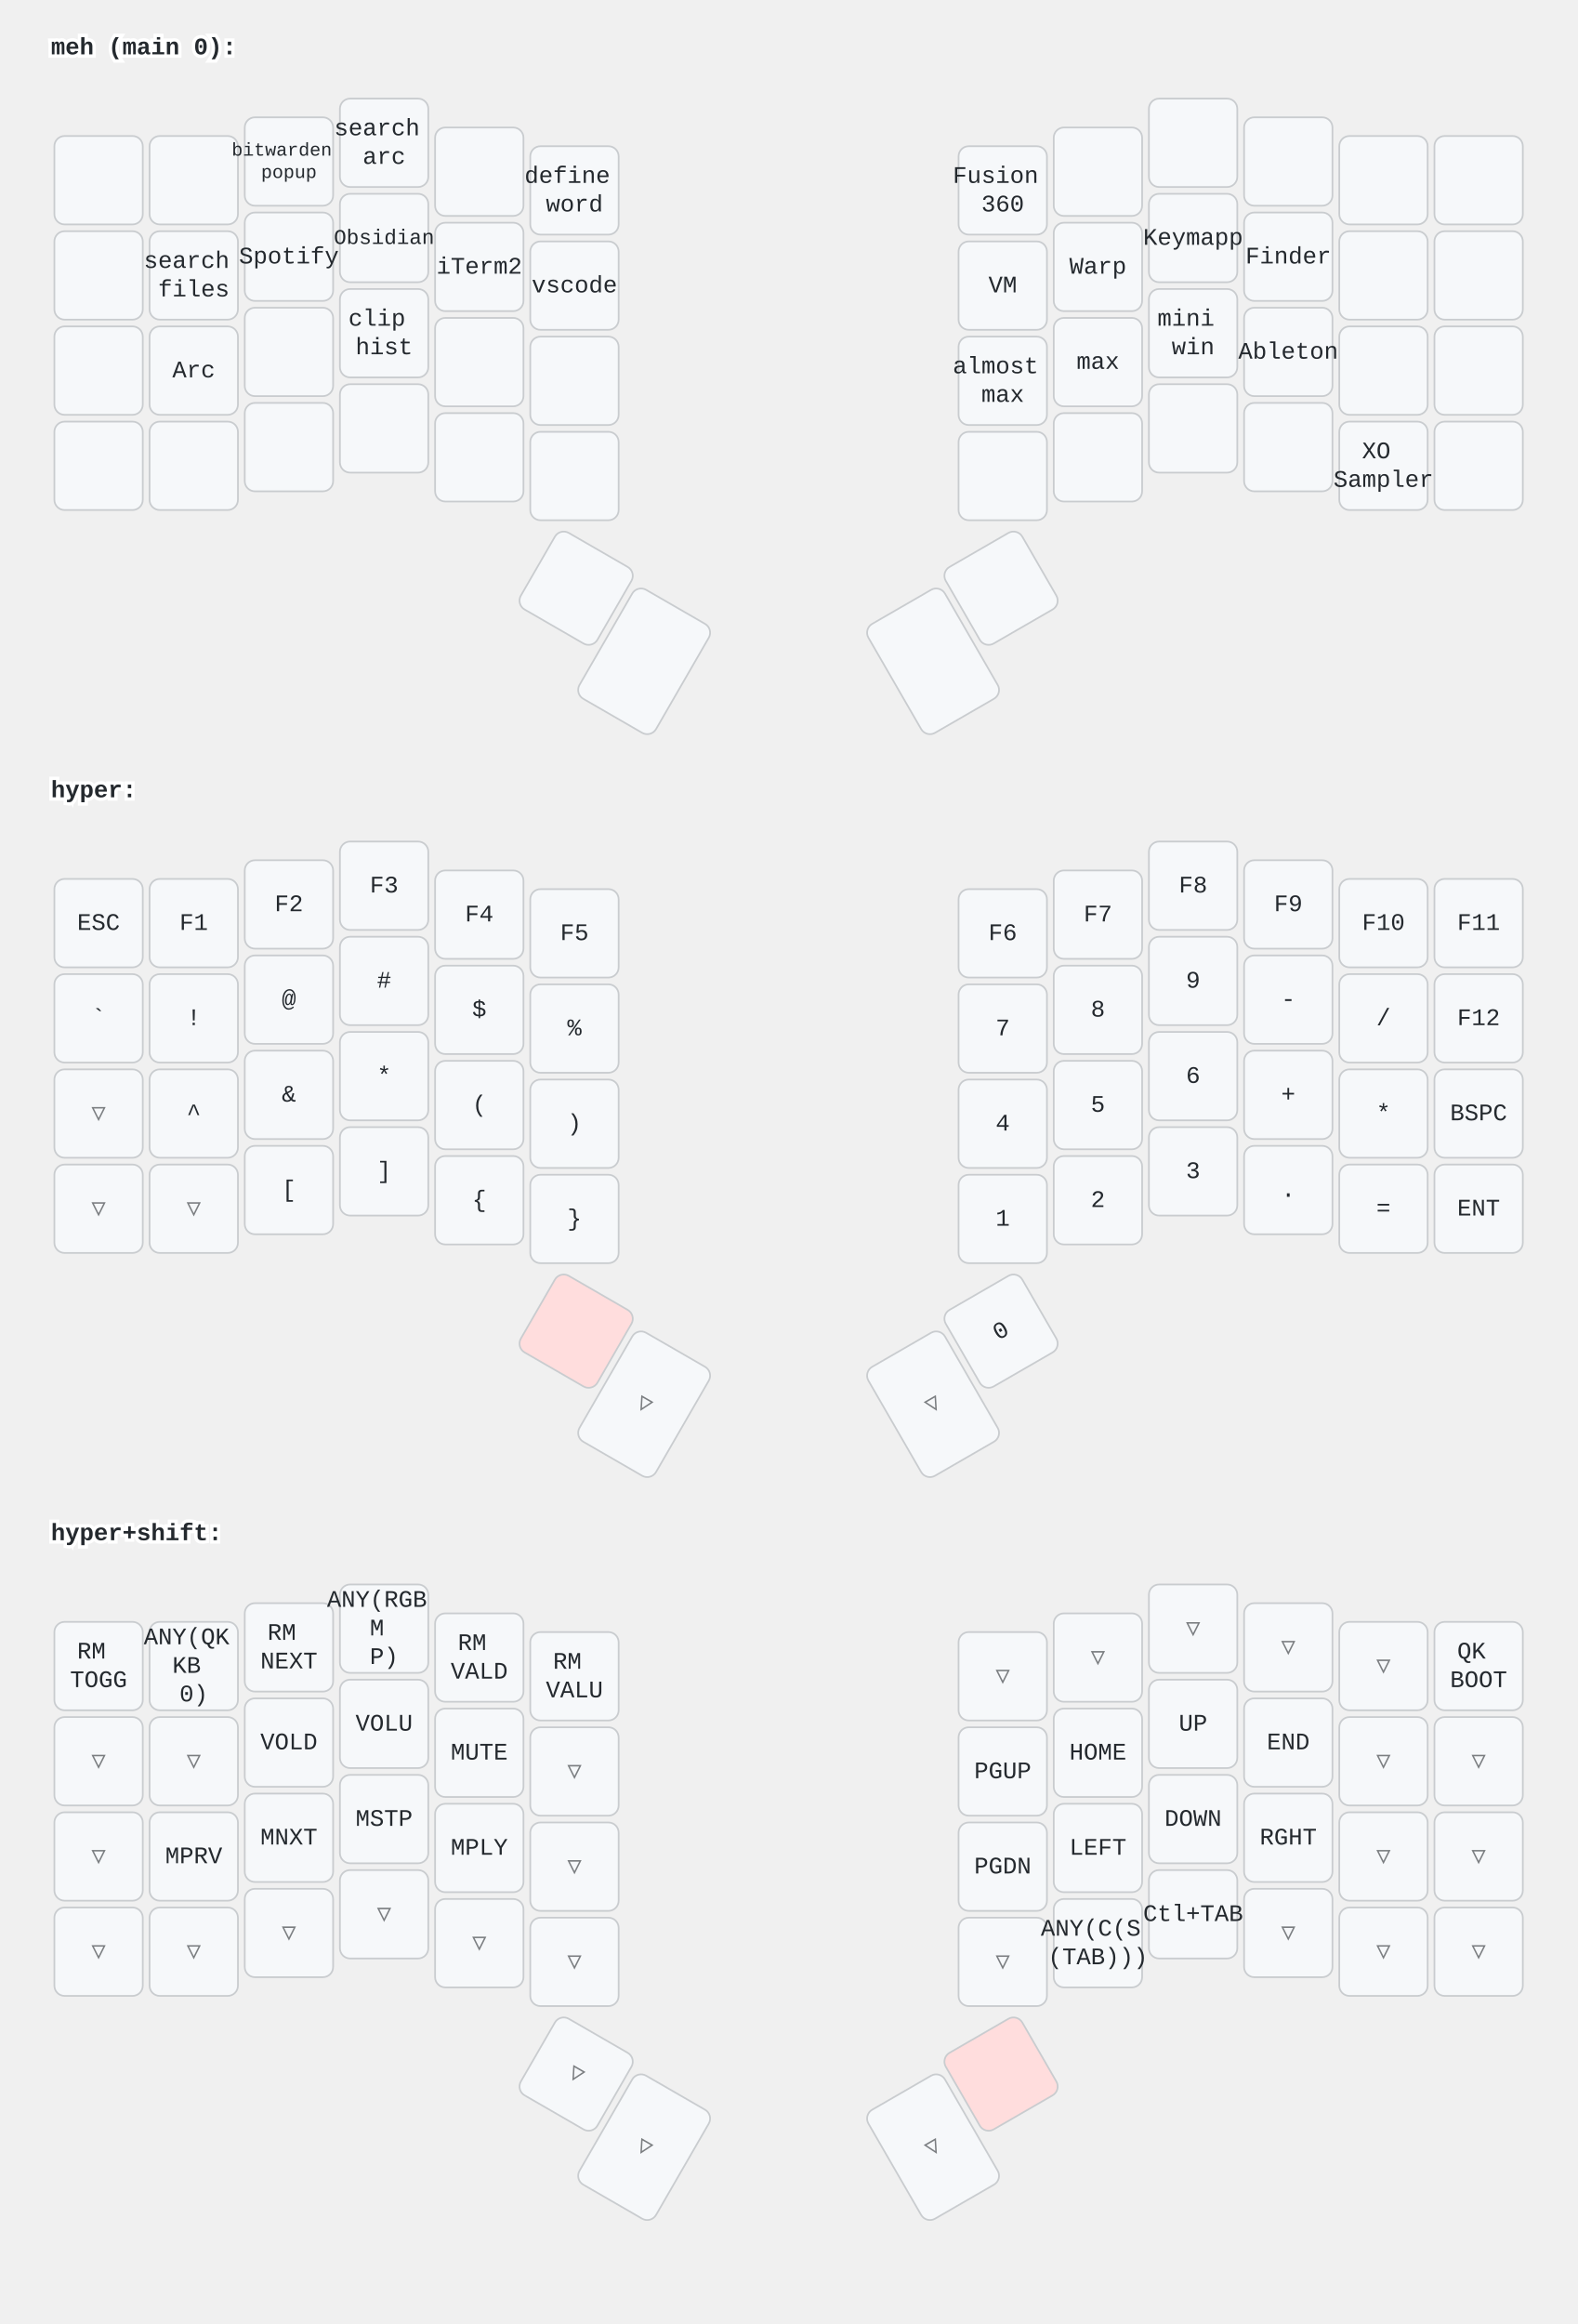
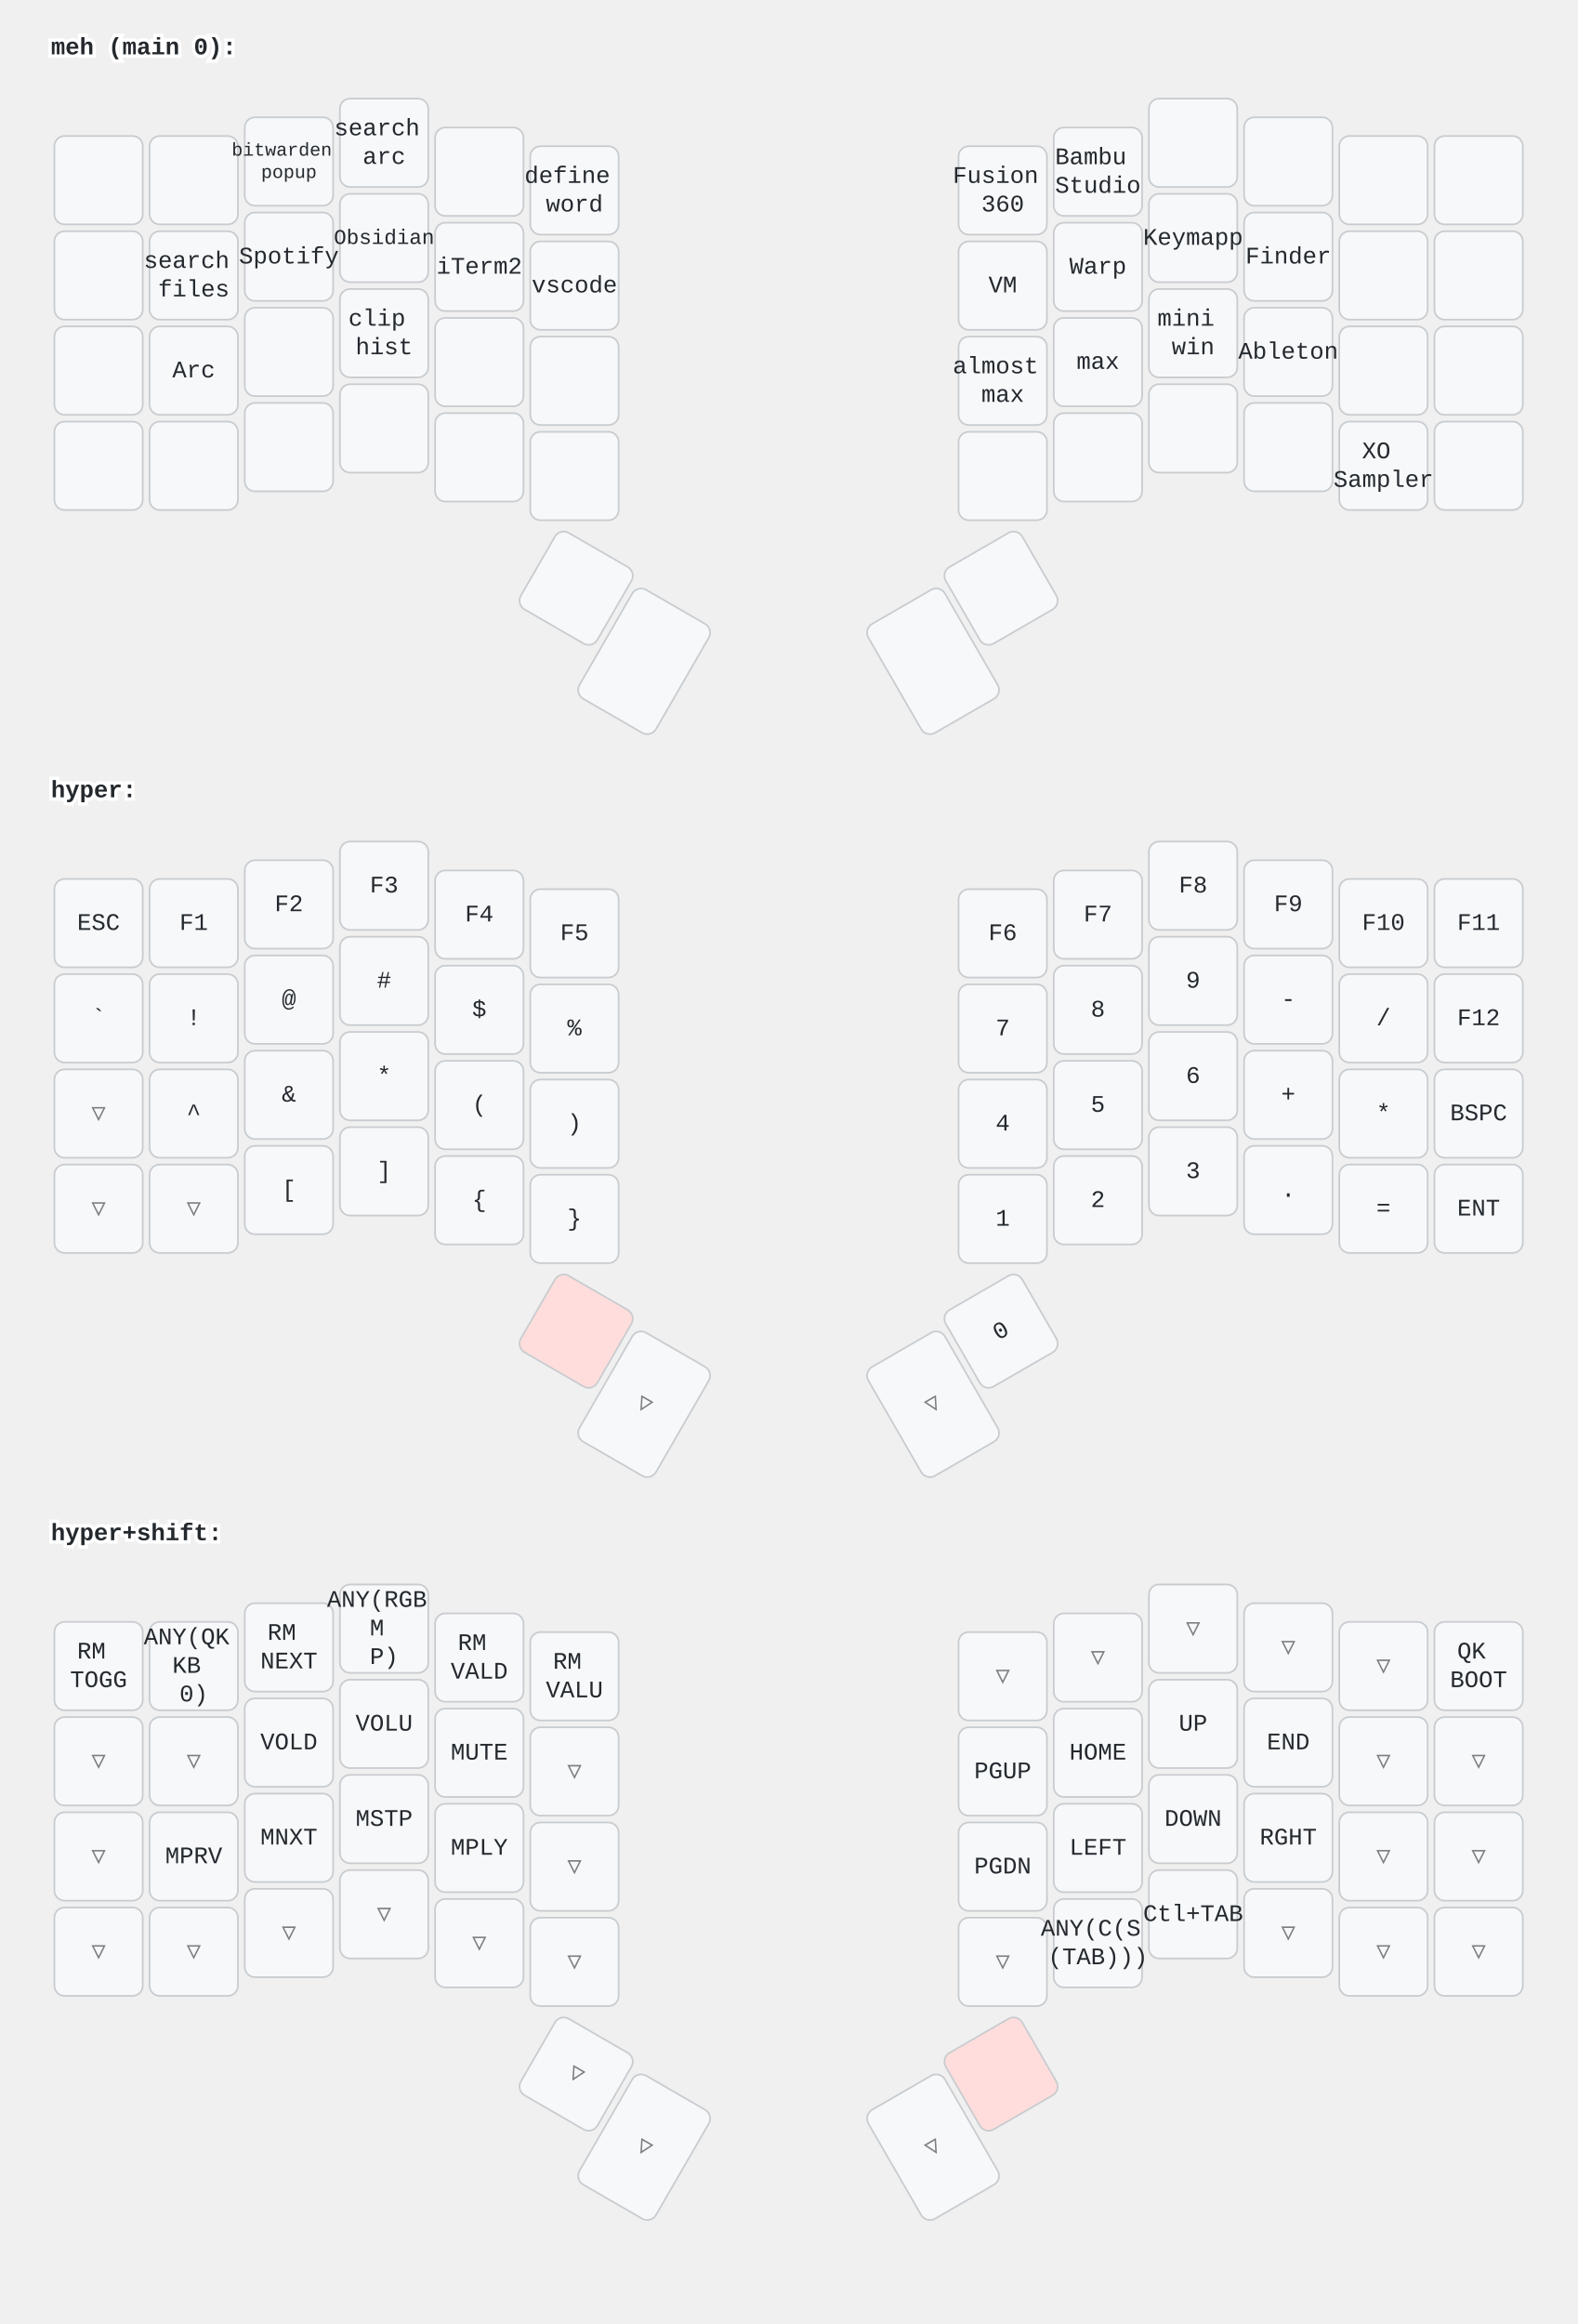
<svg xmlns="http://www.w3.org/2000/svg" width="928" height="1367" viewBox="0 0 928 1367" class="keymap">
  <style>/* inherit to force styles through use tags */
svg path {
    fill: inherit;
}

/* font and background color specifications */
svg.keymap {
    font-family: SFMono-Regular,Consolas,Liberation Mono,Menlo,monospace;
    font-size: 14px;
    font-kerning: normal;
    text-rendering: optimizeLegibility;
    fill: #24292e;
}

/* default key styling */
rect.key {
    fill: #f6f8fa;
}

rect.key, rect.combo {
    stroke: #c9cccf;
    stroke-width: 1;
}

/* default key side styling, only used is draw_key_sides is set */
rect.side {
    filter: brightness(90%);
}

/* color accent for combo boxes */
rect.combo, rect.combo-separate {
    fill: #cdf;
}

/* color accent for held keys */
rect.held, rect.combo.held {
    fill: #fdd;
}

/* color accent for ghost (optional) keys */
rect.ghost, rect.combo.ghost {
    stroke-dasharray: 4, 4;
    stroke-width: 2;
}

text {
    text-anchor: middle;
    dominant-baseline: middle;
}

/* styling for layer labels */
text.label {
    font-weight: bold;
    text-anchor: start;
    stroke: white;
    stroke-width: 4;
    paint-order: stroke;
}

/* styling for optional footer */
text.footer {
    text-anchor: end;
    dominant-baseline: auto;
    stroke: white;
    stroke-width: 4;
    paint-order: stroke;
}

/* styling for combo tap, and key non-tap label text */
text.combo, text.hold, text.shifted, text.left, text.right {
    font-size: 11px;
}

text.hold {
    text-anchor: middle;
    dominant-baseline: auto;
}

text.shifted {
    text-anchor: middle;
    dominant-baseline: hanging;
}

text.left {
    text-anchor: start;
}

text.right {
    text-anchor: end;
}

text.layer-activator {
    text-decoration: underline;
}

/* styling for hold/shifted label text in combo box */
text.combo.hold, text.combo.shifted, text.combo.left, text.combo.right {
    font-size: 8px;
}

/* lighter symbol for transparent keys */
text.trans {
    fill: #7b7e81;
}

/* styling for combo dendrons */
path.combo {
    stroke-width: 1;
    stroke: gray;
    fill: none;
}

/* Start Tabler Icons Cleanup */
/* cannot use height/width with glyphs */
.icon-tabler &gt; path {
    fill: inherit;
    stroke: inherit;
    stroke-width: 2;
}
/* hide tabler's default box */
.icon-tabler &gt; path[stroke="none"][fill="none"] {
    visibility: hidden;
}
/* End Tabler Icons Cleanup */
</style>
  <g transform="translate(30, 0)" class="layer-meh (main 0)">
    <text x="0" y="28" class="label" id="meh-main-0">meh (main 0):</text>
    <g transform="translate(0, 56)">
      <g transform="translate(28, 50)" class="key keypos-0">
        <rect rx="6" ry="6" x="-26" y="-26" width="52" height="52" class="key" />
      </g>
      <g transform="translate(84, 50)" class="key keypos-1">
        <rect rx="6" ry="6" x="-26" y="-26" width="52" height="52" class="key" />
      </g>
      <g transform="translate(140, 39)" class="key keypos-2">
        <rect rx="6" ry="6" x="-26" y="-26" width="52" height="52" class="key" />
        <text x="0" y="0" class="key tap">
          <tspan x="0" dy="-0.6em" style="font-size: 78%">bitwarden</tspan>
          <tspan x="0" dy="1.2em" style="font-size: 78%">popup</tspan>
        </text>
      </g>
      <g transform="translate(196, 28)" class="key keypos-3">
        <rect rx="6" ry="6" x="-26" y="-26" width="52" height="52" class="key" />
        <text x="0" y="0" class="key tap">
          <tspan x="0" dy="-0.6em">search</tspan>
          <tspan x="0" dy="1.2em">arc</tspan>
        </text>
      </g>
      <g transform="translate(252, 45)" class="key keypos-4">
        <rect rx="6" ry="6" x="-26" y="-26" width="52" height="52" class="key" />
      </g>
      <g transform="translate(308, 56)" class="key keypos-5">
        <rect rx="6" ry="6" x="-26" y="-26" width="52" height="52" class="key" />
        <text x="0" y="0" class="key tap">
          <tspan x="0" dy="-0.6em">define</tspan>
          <tspan x="0" dy="1.2em">word</tspan>
        </text>
      </g>
      <g transform="translate(560, 56)" class="key keypos-6">
        <rect rx="6" ry="6" x="-26" y="-26" width="52" height="52" class="key" />
        <text x="0" y="0" class="key tap">
          <tspan x="0" dy="-0.6em">Fusion</tspan>
          <tspan x="0" dy="1.2em">360</tspan>
        </text>
      </g>
      <g transform="translate(616, 45)" class="key keypos-7">
        <rect rx="6" ry="6" x="-26" y="-26" width="52" height="52" class="key" />
+         <text x="0" y="0" class="key tap">
+           <tspan x="0" dy="-0.6em">Bambu</tspan>
+           <tspan x="0" dy="1.2em">Studio</tspan>
+         </text>
      </g>
      <g transform="translate(672, 28)" class="key keypos-8">
        <rect rx="6" ry="6" x="-26" y="-26" width="52" height="52" class="key" />
      </g>
      <g transform="translate(728, 39)" class="key keypos-9">
        <rect rx="6" ry="6" x="-26" y="-26" width="52" height="52" class="key" />
      </g>
      <g transform="translate(784, 50)" class="key keypos-10">
        <rect rx="6" ry="6" x="-26" y="-26" width="52" height="52" class="key" />
      </g>
      <g transform="translate(840, 50)" class="key keypos-11">
        <rect rx="6" ry="6" x="-26" y="-26" width="52" height="52" class="key" />
      </g>
      <g transform="translate(28, 106)" class="key keypos-12">
        <rect rx="6" ry="6" x="-26" y="-26" width="52" height="52" class="key" />
      </g>
      <g transform="translate(84, 106)" class="key keypos-13">
        <rect rx="6" ry="6" x="-26" y="-26" width="52" height="52" class="key" />
        <text x="0" y="0" class="key tap">
          <tspan x="0" dy="-0.6em">search</tspan>
          <tspan x="0" dy="1.2em">files</tspan>
        </text>
      </g>
      <g transform="translate(140, 95)" class="key keypos-14">
        <rect rx="6" ry="6" x="-26" y="-26" width="52" height="52" class="key" />
        <text x="0" y="0" class="key tap">Spotify</text>
      </g>
      <g transform="translate(196, 84)" class="key keypos-15">
        <rect rx="6" ry="6" x="-26" y="-26" width="52" height="52" class="key" />
        <text x="0" y="0" class="key tap">
          <tspan style="font-size: 88%">Obsidian</tspan>
        </text>
      </g>
      <g transform="translate(252, 101)" class="key keypos-16">
        <rect rx="6" ry="6" x="-26" y="-26" width="52" height="52" class="key" />
        <text x="0" y="0" class="key tap">iTerm2</text>
      </g>
      <g transform="translate(308, 112)" class="key keypos-17">
        <rect rx="6" ry="6" x="-26" y="-26" width="52" height="52" class="key" />
        <text x="0" y="0" class="key tap">vscode</text>
      </g>
      <g transform="translate(560, 112)" class="key keypos-18">
        <rect rx="6" ry="6" x="-26" y="-26" width="52" height="52" class="key" />
        <text x="0" y="0" class="key tap">VM</text>
      </g>
      <g transform="translate(616, 101)" class="key keypos-19">
        <rect rx="6" ry="6" x="-26" y="-26" width="52" height="52" class="key" />
        <text x="0" y="0" class="key tap">Warp</text>
      </g>
      <g transform="translate(672, 84)" class="key keypos-20">
        <rect rx="6" ry="6" x="-26" y="-26" width="52" height="52" class="key" />
        <text x="0" y="0" class="key tap">Keymapp</text>
      </g>
      <g transform="translate(728, 95)" class="key keypos-21">
        <rect rx="6" ry="6" x="-26" y="-26" width="52" height="52" class="key" />
        <text x="0" y="0" class="key tap">Finder</text>
      </g>
      <g transform="translate(784, 106)" class="key keypos-22">
        <rect rx="6" ry="6" x="-26" y="-26" width="52" height="52" class="key" />
      </g>
      <g transform="translate(840, 106)" class="key keypos-23">
        <rect rx="6" ry="6" x="-26" y="-26" width="52" height="52" class="key" />
      </g>
      <g transform="translate(28, 162)" class="key keypos-24">
        <rect rx="6" ry="6" x="-26" y="-26" width="52" height="52" class="key" />
      </g>
      <g transform="translate(84, 162)" class="key keypos-25">
        <rect rx="6" ry="6" x="-26" y="-26" width="52" height="52" class="key" />
        <text x="0" y="0" class="key tap">Arc</text>
      </g>
      <g transform="translate(140, 151)" class="key keypos-26">
        <rect rx="6" ry="6" x="-26" y="-26" width="52" height="52" class="key" />
      </g>
      <g transform="translate(196, 140)" class="key keypos-27">
        <rect rx="6" ry="6" x="-26" y="-26" width="52" height="52" class="key" />
        <text x="0" y="0" class="key tap">
          <tspan x="0" dy="-0.6em">clip</tspan>
          <tspan x="0" dy="1.2em">hist</tspan>
        </text>
      </g>
      <g transform="translate(252, 157)" class="key keypos-28">
        <rect rx="6" ry="6" x="-26" y="-26" width="52" height="52" class="key" />
      </g>
      <g transform="translate(308, 168)" class="key keypos-29">
        <rect rx="6" ry="6" x="-26" y="-26" width="52" height="52" class="key" />
      </g>
      <g transform="translate(560, 168)" class="key keypos-30">
        <rect rx="6" ry="6" x="-26" y="-26" width="52" height="52" class="key" />
        <text x="0" y="0" class="key tap">
          <tspan x="0" dy="-0.6em">almost</tspan>
          <tspan x="0" dy="1.2em">max</tspan>
        </text>
      </g>
      <g transform="translate(616, 157)" class="key keypos-31">
        <rect rx="6" ry="6" x="-26" y="-26" width="52" height="52" class="key" />
        <text x="0" y="0" class="key tap">max</text>
      </g>
      <g transform="translate(672, 140)" class="key keypos-32">
        <rect rx="6" ry="6" x="-26" y="-26" width="52" height="52" class="key" />
        <text x="0" y="0" class="key tap">
          <tspan x="0" dy="-0.6em">mini</tspan>
          <tspan x="0" dy="1.2em">win</tspan>
        </text>
      </g>
      <g transform="translate(728, 151)" class="key keypos-33">
        <rect rx="6" ry="6" x="-26" y="-26" width="52" height="52" class="key" />
        <text x="0" y="0" class="key tap">Ableton</text>
      </g>
      <g transform="translate(784, 162)" class="key keypos-34">
        <rect rx="6" ry="6" x="-26" y="-26" width="52" height="52" class="key" />
      </g>
      <g transform="translate(840, 162)" class="key keypos-35">
        <rect rx="6" ry="6" x="-26" y="-26" width="52" height="52" class="key" />
      </g>
      <g transform="translate(28, 218)" class="key keypos-36">
        <rect rx="6" ry="6" x="-26" y="-26" width="52" height="52" class="key" />
      </g>
      <g transform="translate(84, 218)" class="key keypos-37">
        <rect rx="6" ry="6" x="-26" y="-26" width="52" height="52" class="key" />
      </g>
      <g transform="translate(140, 207)" class="key keypos-38">
        <rect rx="6" ry="6" x="-26" y="-26" width="52" height="52" class="key" />
      </g>
      <g transform="translate(196, 196)" class="key keypos-39">
        <rect rx="6" ry="6" x="-26" y="-26" width="52" height="52" class="key" />
      </g>
      <g transform="translate(252, 213)" class="key keypos-40">
        <rect rx="6" ry="6" x="-26" y="-26" width="52" height="52" class="key" />
      </g>
      <g transform="translate(308, 224)" class="key keypos-41">
        <rect rx="6" ry="6" x="-26" y="-26" width="52" height="52" class="key" />
      </g>
      <g transform="translate(560, 224)" class="key keypos-42">
        <rect rx="6" ry="6" x="-26" y="-26" width="52" height="52" class="key" />
      </g>
      <g transform="translate(616, 213)" class="key keypos-43">
        <rect rx="6" ry="6" x="-26" y="-26" width="52" height="52" class="key" />
      </g>
      <g transform="translate(672, 196)" class="key keypos-44">
        <rect rx="6" ry="6" x="-26" y="-26" width="52" height="52" class="key" />
      </g>
      <g transform="translate(728, 207)" class="key keypos-45">
        <rect rx="6" ry="6" x="-26" y="-26" width="52" height="52" class="key" />
      </g>
      <g transform="translate(784, 218)" class="key keypos-46">
        <rect rx="6" ry="6" x="-26" y="-26" width="52" height="52" class="key" />
        <text x="0" y="0" class="key tap">
          <tspan x="0" dy="-0.6em">XO</tspan>
          <tspan x="0" dy="1.2em">Sampler</tspan>
        </text>
      </g>
      <g transform="translate(840, 218)" class="key keypos-47">
        <rect rx="6" ry="6" x="-26" y="-26" width="52" height="52" class="key" />
      </g>
      <g transform="translate(309, 290) rotate(30.0)" class="key keypos-48">
        <rect rx="6" ry="6" x="-26" y="-26" width="52" height="52" class="key" />
      </g>
      <g transform="translate(349, 333) rotate(30.0)" class="key keypos-49">
        <rect rx="6" ry="6" x="-26" y="-37" width="52" height="74" class="key" />
      </g>
      <g transform="translate(519, 333) rotate(-30.0)" class="key keypos-50">
        <rect rx="6" ry="6" x="-26" y="-37" width="52" height="74" class="key" />
      </g>
      <g transform="translate(559, 290) rotate(-30.0)" class="key keypos-51">
        <rect rx="6" ry="6" x="-26" y="-26" width="52" height="52" class="key" />
      </g>
    </g>
  </g>
  <g transform="translate(30, 437)" class="layer-hyper">
    <text x="0" y="28" class="label" id="hyper">hyper:</text>
    <g transform="translate(0, 56)">
      <g transform="translate(28, 50)" class="key keypos-0">
        <rect rx="6" ry="6" x="-26" y="-26" width="52" height="52" class="key" />
        <text x="0" y="0" class="key tap">ESC</text>
      </g>
      <g transform="translate(84, 50)" class="key keypos-1">
        <rect rx="6" ry="6" x="-26" y="-26" width="52" height="52" class="key" />
        <text x="0" y="0" class="key tap">F1</text>
      </g>
      <g transform="translate(140, 39)" class="key keypos-2">
        <rect rx="6" ry="6" x="-26" y="-26" width="52" height="52" class="key" />
        <text x="0" y="0" class="key tap">F2</text>
      </g>
      <g transform="translate(196, 28)" class="key keypos-3">
        <rect rx="6" ry="6" x="-26" y="-26" width="52" height="52" class="key" />
        <text x="0" y="0" class="key tap">F3</text>
      </g>
      <g transform="translate(252, 45)" class="key keypos-4">
        <rect rx="6" ry="6" x="-26" y="-26" width="52" height="52" class="key" />
        <text x="0" y="0" class="key tap">F4</text>
      </g>
      <g transform="translate(308, 56)" class="key keypos-5">
        <rect rx="6" ry="6" x="-26" y="-26" width="52" height="52" class="key" />
        <text x="0" y="0" class="key tap">F5</text>
      </g>
      <g transform="translate(560, 56)" class="key keypos-6">
        <rect rx="6" ry="6" x="-26" y="-26" width="52" height="52" class="key" />
        <text x="0" y="0" class="key tap">F6</text>
      </g>
      <g transform="translate(616, 45)" class="key keypos-7">
        <rect rx="6" ry="6" x="-26" y="-26" width="52" height="52" class="key" />
        <text x="0" y="0" class="key tap">F7</text>
      </g>
      <g transform="translate(672, 28)" class="key keypos-8">
        <rect rx="6" ry="6" x="-26" y="-26" width="52" height="52" class="key" />
        <text x="0" y="0" class="key tap">F8</text>
      </g>
      <g transform="translate(728, 39)" class="key keypos-9">
        <rect rx="6" ry="6" x="-26" y="-26" width="52" height="52" class="key" />
        <text x="0" y="0" class="key tap">F9</text>
      </g>
      <g transform="translate(784, 50)" class="key keypos-10">
        <rect rx="6" ry="6" x="-26" y="-26" width="52" height="52" class="key" />
        <text x="0" y="0" class="key tap">F10</text>
      </g>
      <g transform="translate(840, 50)" class="key keypos-11">
        <rect rx="6" ry="6" x="-26" y="-26" width="52" height="52" class="key" />
        <text x="0" y="0" class="key tap">F11</text>
      </g>
      <g transform="translate(28, 106)" class="key keypos-12">
        <rect rx="6" ry="6" x="-26" y="-26" width="52" height="52" class="key" />
        <text x="0" y="0" class="key tap">`</text>
      </g>
      <g transform="translate(84, 106)" class="key keypos-13">
        <rect rx="6" ry="6" x="-26" y="-26" width="52" height="52" class="key" />
        <text x="0" y="0" class="key tap">!</text>
      </g>
      <g transform="translate(140, 95)" class="key keypos-14">
        <rect rx="6" ry="6" x="-26" y="-26" width="52" height="52" class="key" />
        <text x="0" y="0" class="key tap">@</text>
      </g>
      <g transform="translate(196, 84)" class="key keypos-15">
        <rect rx="6" ry="6" x="-26" y="-26" width="52" height="52" class="key" />
        <text x="0" y="0" class="key tap">#</text>
      </g>
      <g transform="translate(252, 101)" class="key keypos-16">
        <rect rx="6" ry="6" x="-26" y="-26" width="52" height="52" class="key" />
        <text x="0" y="0" class="key tap">$</text>
      </g>
      <g transform="translate(308, 112)" class="key keypos-17">
        <rect rx="6" ry="6" x="-26" y="-26" width="52" height="52" class="key" />
        <text x="0" y="0" class="key tap">%</text>
      </g>
      <g transform="translate(560, 112)" class="key keypos-18">
        <rect rx="6" ry="6" x="-26" y="-26" width="52" height="52" class="key" />
        <text x="0" y="0" class="key tap">7</text>
      </g>
      <g transform="translate(616, 101)" class="key keypos-19">
        <rect rx="6" ry="6" x="-26" y="-26" width="52" height="52" class="key" />
        <text x="0" y="0" class="key tap">8</text>
      </g>
      <g transform="translate(672, 84)" class="key keypos-20">
        <rect rx="6" ry="6" x="-26" y="-26" width="52" height="52" class="key" />
        <text x="0" y="0" class="key tap">9</text>
      </g>
      <g transform="translate(728, 95)" class="key keypos-21">
        <rect rx="6" ry="6" x="-26" y="-26" width="52" height="52" class="key" />
        <text x="0" y="0" class="key tap">-</text>
      </g>
      <g transform="translate(784, 106)" class="key keypos-22">
        <rect rx="6" ry="6" x="-26" y="-26" width="52" height="52" class="key" />
        <text x="0" y="0" class="key tap">/</text>
      </g>
      <g transform="translate(840, 106)" class="key keypos-23">
        <rect rx="6" ry="6" x="-26" y="-26" width="52" height="52" class="key" />
        <text x="0" y="0" class="key tap">F12</text>
      </g>
      <g transform="translate(28, 162)" class="key trans keypos-24">
        <rect rx="6" ry="6" x="-26" y="-26" width="52" height="52" class="key trans" />
        <text x="0" y="0" class="key trans tap">▽</text>
      </g>
      <g transform="translate(84, 162)" class="key keypos-25">
        <rect rx="6" ry="6" x="-26" y="-26" width="52" height="52" class="key" />
        <text x="0" y="0" class="key tap">^</text>
      </g>
      <g transform="translate(140, 151)" class="key keypos-26">
        <rect rx="6" ry="6" x="-26" y="-26" width="52" height="52" class="key" />
        <text x="0" y="0" class="key tap">&amp;</text>
      </g>
      <g transform="translate(196, 140)" class="key keypos-27">
        <rect rx="6" ry="6" x="-26" y="-26" width="52" height="52" class="key" />
        <text x="0" y="0" class="key tap">*</text>
      </g>
      <g transform="translate(252, 157)" class="key keypos-28">
        <rect rx="6" ry="6" x="-26" y="-26" width="52" height="52" class="key" />
        <text x="0" y="0" class="key tap">(</text>
      </g>
      <g transform="translate(308, 168)" class="key keypos-29">
        <rect rx="6" ry="6" x="-26" y="-26" width="52" height="52" class="key" />
        <text x="0" y="0" class="key tap">)</text>
      </g>
      <g transform="translate(560, 168)" class="key keypos-30">
        <rect rx="6" ry="6" x="-26" y="-26" width="52" height="52" class="key" />
        <text x="0" y="0" class="key tap">4</text>
      </g>
      <g transform="translate(616, 157)" class="key keypos-31">
        <rect rx="6" ry="6" x="-26" y="-26" width="52" height="52" class="key" />
        <text x="0" y="0" class="key tap">5</text>
      </g>
      <g transform="translate(672, 140)" class="key keypos-32">
        <rect rx="6" ry="6" x="-26" y="-26" width="52" height="52" class="key" />
        <text x="0" y="0" class="key tap">6</text>
      </g>
      <g transform="translate(728, 151)" class="key keypos-33">
        <rect rx="6" ry="6" x="-26" y="-26" width="52" height="52" class="key" />
        <text x="0" y="0" class="key tap">+</text>
      </g>
      <g transform="translate(784, 162)" class="key keypos-34">
        <rect rx="6" ry="6" x="-26" y="-26" width="52" height="52" class="key" />
        <text x="0" y="0" class="key tap">*</text>
      </g>
      <g transform="translate(840, 162)" class="key keypos-35">
        <rect rx="6" ry="6" x="-26" y="-26" width="52" height="52" class="key" />
        <text x="0" y="0" class="key tap">BSPC</text>
      </g>
      <g transform="translate(28, 218)" class="key trans keypos-36">
        <rect rx="6" ry="6" x="-26" y="-26" width="52" height="52" class="key trans" />
        <text x="0" y="0" class="key trans tap">▽</text>
      </g>
      <g transform="translate(84, 218)" class="key trans keypos-37">
        <rect rx="6" ry="6" x="-26" y="-26" width="52" height="52" class="key trans" />
        <text x="0" y="0" class="key trans tap">▽</text>
      </g>
      <g transform="translate(140, 207)" class="key keypos-38">
        <rect rx="6" ry="6" x="-26" y="-26" width="52" height="52" class="key" />
        <text x="0" y="0" class="key tap">[</text>
      </g>
      <g transform="translate(196, 196)" class="key keypos-39">
        <rect rx="6" ry="6" x="-26" y="-26" width="52" height="52" class="key" />
        <text x="0" y="0" class="key tap">]</text>
      </g>
      <g transform="translate(252, 213)" class="key keypos-40">
        <rect rx="6" ry="6" x="-26" y="-26" width="52" height="52" class="key" />
        <text x="0" y="0" class="key tap">{</text>
      </g>
      <g transform="translate(308, 224)" class="key keypos-41">
        <rect rx="6" ry="6" x="-26" y="-26" width="52" height="52" class="key" />
        <text x="0" y="0" class="key tap">}</text>
      </g>
      <g transform="translate(560, 224)" class="key keypos-42">
        <rect rx="6" ry="6" x="-26" y="-26" width="52" height="52" class="key" />
        <text x="0" y="0" class="key tap">1</text>
      </g>
      <g transform="translate(616, 213)" class="key keypos-43">
        <rect rx="6" ry="6" x="-26" y="-26" width="52" height="52" class="key" />
        <text x="0" y="0" class="key tap">2</text>
      </g>
      <g transform="translate(672, 196)" class="key keypos-44">
        <rect rx="6" ry="6" x="-26" y="-26" width="52" height="52" class="key" />
        <text x="0" y="0" class="key tap">3</text>
      </g>
      <g transform="translate(728, 207)" class="key keypos-45">
        <rect rx="6" ry="6" x="-26" y="-26" width="52" height="52" class="key" />
        <text x="0" y="0" class="key tap">.</text>
      </g>
      <g transform="translate(784, 218)" class="key keypos-46">
        <rect rx="6" ry="6" x="-26" y="-26" width="52" height="52" class="key" />
        <text x="0" y="0" class="key tap">=</text>
      </g>
      <g transform="translate(840, 218)" class="key keypos-47">
        <rect rx="6" ry="6" x="-26" y="-26" width="52" height="52" class="key" />
        <text x="0" y="0" class="key tap">ENT</text>
      </g>
      <g transform="translate(309, 290) rotate(30.0)" class="key held keypos-48">
        <rect rx="6" ry="6" x="-26" y="-26" width="52" height="52" class="key held" />
      </g>
      <g transform="translate(349, 333) rotate(30.0)" class="key trans keypos-49">
        <rect rx="6" ry="6" x="-26" y="-37" width="52" height="74" class="key trans" />
        <text x="0" y="0" class="key trans tap">▽</text>
      </g>
      <g transform="translate(519, 333) rotate(-30.0)" class="key trans keypos-50">
        <rect rx="6" ry="6" x="-26" y="-37" width="52" height="74" class="key trans" />
        <text x="0" y="0" class="key trans tap">▽</text>
      </g>
      <g transform="translate(559, 290) rotate(-30.0)" class="key keypos-51">
        <rect rx="6" ry="6" x="-26" y="-26" width="52" height="52" class="key" />
        <text x="0" y="0" class="key tap">0</text>
      </g>
    </g>
  </g>
  <g transform="translate(30, 874)" class="layer-hyper+shift">
    <text x="0" y="28" class="label" id="hypershift">hyper+shift:</text>
    <g transform="translate(0, 56)">
      <g transform="translate(28, 50)" class="key keypos-0">
        <rect rx="6" ry="6" x="-26" y="-26" width="52" height="52" class="key" />
        <text x="0" y="0" class="key tap">
          <tspan x="0" dy="-0.6em">RM</tspan>
          <tspan x="0" dy="1.2em">TOGG</tspan>
        </text>
      </g>
      <g transform="translate(84, 50)" class="key keypos-1">
        <rect rx="6" ry="6" x="-26" y="-26" width="52" height="52" class="key" />
        <text x="0" y="0" class="key tap">
          <tspan x="0" dy="-1.2em">ANY(QK</tspan>
          <tspan x="0" dy="1.2em">KB</tspan>
          <tspan x="0" dy="1.2em">0)</tspan>
        </text>
      </g>
      <g transform="translate(140, 39)" class="key keypos-2">
        <rect rx="6" ry="6" x="-26" y="-26" width="52" height="52" class="key" />
        <text x="0" y="0" class="key tap">
          <tspan x="0" dy="-0.6em">RM</tspan>
          <tspan x="0" dy="1.2em">NEXT</tspan>
        </text>
      </g>
      <g transform="translate(196, 28)" class="key keypos-3">
        <rect rx="6" ry="6" x="-26" y="-26" width="52" height="52" class="key" />
        <text x="0" y="0" class="key tap">
          <tspan x="0" dy="-1.2em">ANY(RGB</tspan>
          <tspan x="0" dy="1.2em">M</tspan>
          <tspan x="0" dy="1.2em">P)</tspan>
        </text>
      </g>
      <g transform="translate(252, 45)" class="key keypos-4">
        <rect rx="6" ry="6" x="-26" y="-26" width="52" height="52" class="key" />
        <text x="0" y="0" class="key tap">
          <tspan x="0" dy="-0.6em">RM</tspan>
          <tspan x="0" dy="1.2em">VALD</tspan>
        </text>
      </g>
      <g transform="translate(308, 56)" class="key keypos-5">
        <rect rx="6" ry="6" x="-26" y="-26" width="52" height="52" class="key" />
        <text x="0" y="0" class="key tap">
          <tspan x="0" dy="-0.6em">RM</tspan>
          <tspan x="0" dy="1.2em">VALU</tspan>
        </text>
      </g>
      <g transform="translate(560, 56)" class="key trans keypos-6">
        <rect rx="6" ry="6" x="-26" y="-26" width="52" height="52" class="key trans" />
        <text x="0" y="0" class="key trans tap">▽</text>
      </g>
      <g transform="translate(616, 45)" class="key trans keypos-7">
        <rect rx="6" ry="6" x="-26" y="-26" width="52" height="52" class="key trans" />
        <text x="0" y="0" class="key trans tap">▽</text>
      </g>
      <g transform="translate(672, 28)" class="key trans keypos-8">
        <rect rx="6" ry="6" x="-26" y="-26" width="52" height="52" class="key trans" />
        <text x="0" y="0" class="key trans tap">▽</text>
      </g>
      <g transform="translate(728, 39)" class="key trans keypos-9">
        <rect rx="6" ry="6" x="-26" y="-26" width="52" height="52" class="key trans" />
        <text x="0" y="0" class="key trans tap">▽</text>
      </g>
      <g transform="translate(784, 50)" class="key trans keypos-10">
        <rect rx="6" ry="6" x="-26" y="-26" width="52" height="52" class="key trans" />
        <text x="0" y="0" class="key trans tap">▽</text>
      </g>
      <g transform="translate(840, 50)" class="key keypos-11">
        <rect rx="6" ry="6" x="-26" y="-26" width="52" height="52" class="key" />
        <text x="0" y="0" class="key tap">
          <tspan x="0" dy="-0.6em">QK</tspan>
          <tspan x="0" dy="1.2em">BOOT</tspan>
        </text>
      </g>
      <g transform="translate(28, 106)" class="key trans keypos-12">
        <rect rx="6" ry="6" x="-26" y="-26" width="52" height="52" class="key trans" />
        <text x="0" y="0" class="key trans tap">▽</text>
      </g>
      <g transform="translate(84, 106)" class="key trans keypos-13">
        <rect rx="6" ry="6" x="-26" y="-26" width="52" height="52" class="key trans" />
        <text x="0" y="0" class="key trans tap">▽</text>
      </g>
      <g transform="translate(140, 95)" class="key keypos-14">
        <rect rx="6" ry="6" x="-26" y="-26" width="52" height="52" class="key" />
        <text x="0" y="0" class="key tap">VOLD</text>
      </g>
      <g transform="translate(196, 84)" class="key keypos-15">
        <rect rx="6" ry="6" x="-26" y="-26" width="52" height="52" class="key" />
        <text x="0" y="0" class="key tap">VOLU</text>
      </g>
      <g transform="translate(252, 101)" class="key keypos-16">
        <rect rx="6" ry="6" x="-26" y="-26" width="52" height="52" class="key" />
        <text x="0" y="0" class="key tap">MUTE</text>
      </g>
      <g transform="translate(308, 112)" class="key trans keypos-17">
        <rect rx="6" ry="6" x="-26" y="-26" width="52" height="52" class="key trans" />
        <text x="0" y="0" class="key trans tap">▽</text>
      </g>
      <g transform="translate(560, 112)" class="key keypos-18">
        <rect rx="6" ry="6" x="-26" y="-26" width="52" height="52" class="key" />
        <text x="0" y="0" class="key tap">PGUP</text>
      </g>
      <g transform="translate(616, 101)" class="key keypos-19">
        <rect rx="6" ry="6" x="-26" y="-26" width="52" height="52" class="key" />
        <text x="0" y="0" class="key tap">HOME</text>
      </g>
      <g transform="translate(672, 84)" class="key keypos-20">
        <rect rx="6" ry="6" x="-26" y="-26" width="52" height="52" class="key" />
        <text x="0" y="0" class="key tap">UP</text>
      </g>
      <g transform="translate(728, 95)" class="key keypos-21">
        <rect rx="6" ry="6" x="-26" y="-26" width="52" height="52" class="key" />
        <text x="0" y="0" class="key tap">END</text>
      </g>
      <g transform="translate(784, 106)" class="key trans keypos-22">
        <rect rx="6" ry="6" x="-26" y="-26" width="52" height="52" class="key trans" />
        <text x="0" y="0" class="key trans tap">▽</text>
      </g>
      <g transform="translate(840, 106)" class="key trans keypos-23">
        <rect rx="6" ry="6" x="-26" y="-26" width="52" height="52" class="key trans" />
        <text x="0" y="0" class="key trans tap">▽</text>
      </g>
      <g transform="translate(28, 162)" class="key trans keypos-24">
        <rect rx="6" ry="6" x="-26" y="-26" width="52" height="52" class="key trans" />
        <text x="0" y="0" class="key trans tap">▽</text>
      </g>
      <g transform="translate(84, 162)" class="key keypos-25">
        <rect rx="6" ry="6" x="-26" y="-26" width="52" height="52" class="key" />
        <text x="0" y="0" class="key tap">MPRV</text>
      </g>
      <g transform="translate(140, 151)" class="key keypos-26">
        <rect rx="6" ry="6" x="-26" y="-26" width="52" height="52" class="key" />
        <text x="0" y="0" class="key tap">MNXT</text>
      </g>
      <g transform="translate(196, 140)" class="key keypos-27">
        <rect rx="6" ry="6" x="-26" y="-26" width="52" height="52" class="key" />
        <text x="0" y="0" class="key tap">MSTP</text>
      </g>
      <g transform="translate(252, 157)" class="key keypos-28">
        <rect rx="6" ry="6" x="-26" y="-26" width="52" height="52" class="key" />
        <text x="0" y="0" class="key tap">MPLY</text>
      </g>
      <g transform="translate(308, 168)" class="key trans keypos-29">
        <rect rx="6" ry="6" x="-26" y="-26" width="52" height="52" class="key trans" />
        <text x="0" y="0" class="key trans tap">▽</text>
      </g>
      <g transform="translate(560, 168)" class="key keypos-30">
        <rect rx="6" ry="6" x="-26" y="-26" width="52" height="52" class="key" />
        <text x="0" y="0" class="key tap">PGDN</text>
      </g>
      <g transform="translate(616, 157)" class="key keypos-31">
        <rect rx="6" ry="6" x="-26" y="-26" width="52" height="52" class="key" />
        <text x="0" y="0" class="key tap">LEFT</text>
      </g>
      <g transform="translate(672, 140)" class="key keypos-32">
        <rect rx="6" ry="6" x="-26" y="-26" width="52" height="52" class="key" />
        <text x="0" y="0" class="key tap">DOWN</text>
      </g>
      <g transform="translate(728, 151)" class="key keypos-33">
        <rect rx="6" ry="6" x="-26" y="-26" width="52" height="52" class="key" />
        <text x="0" y="0" class="key tap">RGHT</text>
      </g>
      <g transform="translate(784, 162)" class="key trans keypos-34">
        <rect rx="6" ry="6" x="-26" y="-26" width="52" height="52" class="key trans" />
        <text x="0" y="0" class="key trans tap">▽</text>
      </g>
      <g transform="translate(840, 162)" class="key trans keypos-35">
        <rect rx="6" ry="6" x="-26" y="-26" width="52" height="52" class="key trans" />
        <text x="0" y="0" class="key trans tap">▽</text>
      </g>
      <g transform="translate(28, 218)" class="key trans keypos-36">
        <rect rx="6" ry="6" x="-26" y="-26" width="52" height="52" class="key trans" />
        <text x="0" y="0" class="key trans tap">▽</text>
      </g>
      <g transform="translate(84, 218)" class="key trans keypos-37">
        <rect rx="6" ry="6" x="-26" y="-26" width="52" height="52" class="key trans" />
        <text x="0" y="0" class="key trans tap">▽</text>
      </g>
      <g transform="translate(140, 207)" class="key trans keypos-38">
        <rect rx="6" ry="6" x="-26" y="-26" width="52" height="52" class="key trans" />
        <text x="0" y="0" class="key trans tap">▽</text>
      </g>
      <g transform="translate(196, 196)" class="key trans keypos-39">
        <rect rx="6" ry="6" x="-26" y="-26" width="52" height="52" class="key trans" />
        <text x="0" y="0" class="key trans tap">▽</text>
      </g>
      <g transform="translate(252, 213)" class="key trans keypos-40">
        <rect rx="6" ry="6" x="-26" y="-26" width="52" height="52" class="key trans" />
        <text x="0" y="0" class="key trans tap">▽</text>
      </g>
      <g transform="translate(308, 224)" class="key trans keypos-41">
        <rect rx="6" ry="6" x="-26" y="-26" width="52" height="52" class="key trans" />
        <text x="0" y="0" class="key trans tap">▽</text>
      </g>
      <g transform="translate(560, 224)" class="key trans keypos-42">
        <rect rx="6" ry="6" x="-26" y="-26" width="52" height="52" class="key trans" />
        <text x="0" y="0" class="key trans tap">▽</text>
      </g>
      <g transform="translate(616, 213)" class="key keypos-43">
        <rect rx="6" ry="6" x="-26" y="-26" width="52" height="52" class="key" />
        <text x="0" y="0" class="key tap">
          <tspan x="0" dy="-0.6em">ANY(C(S</tspan>
          <tspan x="0" dy="1.2em">(TAB)))</tspan>
        </text>
      </g>
      <g transform="translate(672, 196)" class="key keypos-44">
        <rect rx="6" ry="6" x="-26" y="-26" width="52" height="52" class="key" />
        <text x="0" y="0" class="key tap">Ctl+TAB</text>
      </g>
      <g transform="translate(728, 207)" class="key trans keypos-45">
        <rect rx="6" ry="6" x="-26" y="-26" width="52" height="52" class="key trans" />
        <text x="0" y="0" class="key trans tap">▽</text>
      </g>
      <g transform="translate(784, 218)" class="key trans keypos-46">
        <rect rx="6" ry="6" x="-26" y="-26" width="52" height="52" class="key trans" />
        <text x="0" y="0" class="key trans tap">▽</text>
      </g>
      <g transform="translate(840, 218)" class="key trans keypos-47">
        <rect rx="6" ry="6" x="-26" y="-26" width="52" height="52" class="key trans" />
        <text x="0" y="0" class="key trans tap">▽</text>
      </g>
      <g transform="translate(309, 290) rotate(30.0)" class="key trans keypos-48">
        <rect rx="6" ry="6" x="-26" y="-26" width="52" height="52" class="key trans" />
        <text x="0" y="0" class="key trans tap">▽</text>
      </g>
      <g transform="translate(349, 333) rotate(30.0)" class="key trans keypos-49">
        <rect rx="6" ry="6" x="-26" y="-37" width="52" height="74" class="key trans" />
        <text x="0" y="0" class="key trans tap">▽</text>
      </g>
      <g transform="translate(519, 333) rotate(-30.0)" class="key trans keypos-50">
        <rect rx="6" ry="6" x="-26" y="-37" width="52" height="74" class="key trans" />
        <text x="0" y="0" class="key trans tap">▽</text>
      </g>
      <g transform="translate(559, 290) rotate(-30.0)" class="key held keypos-51">
        <rect rx="6" ry="6" x="-26" y="-26" width="52" height="52" class="key held" />
      </g>
    </g>
  </g>
</svg>
